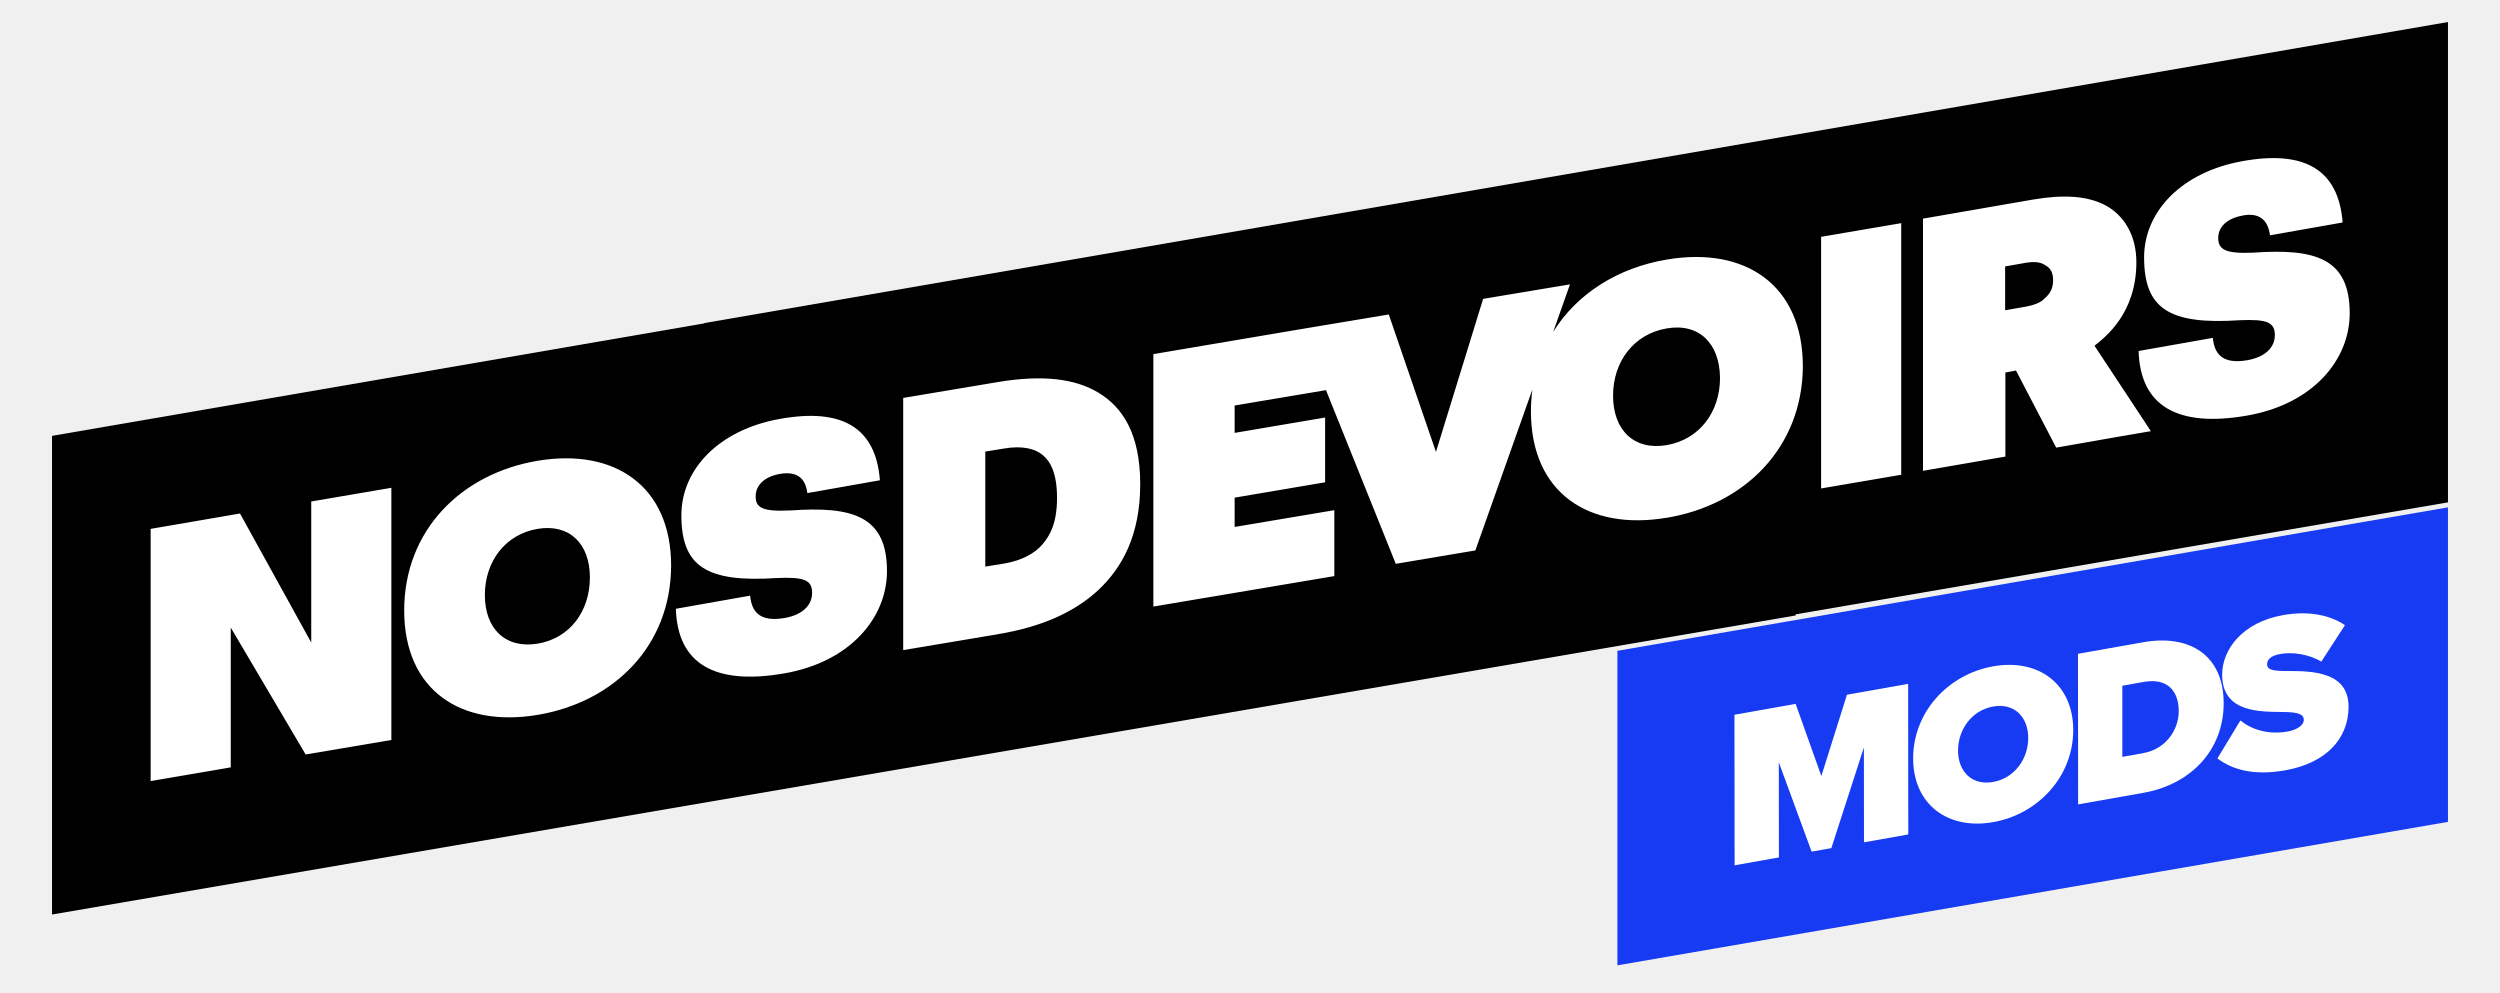
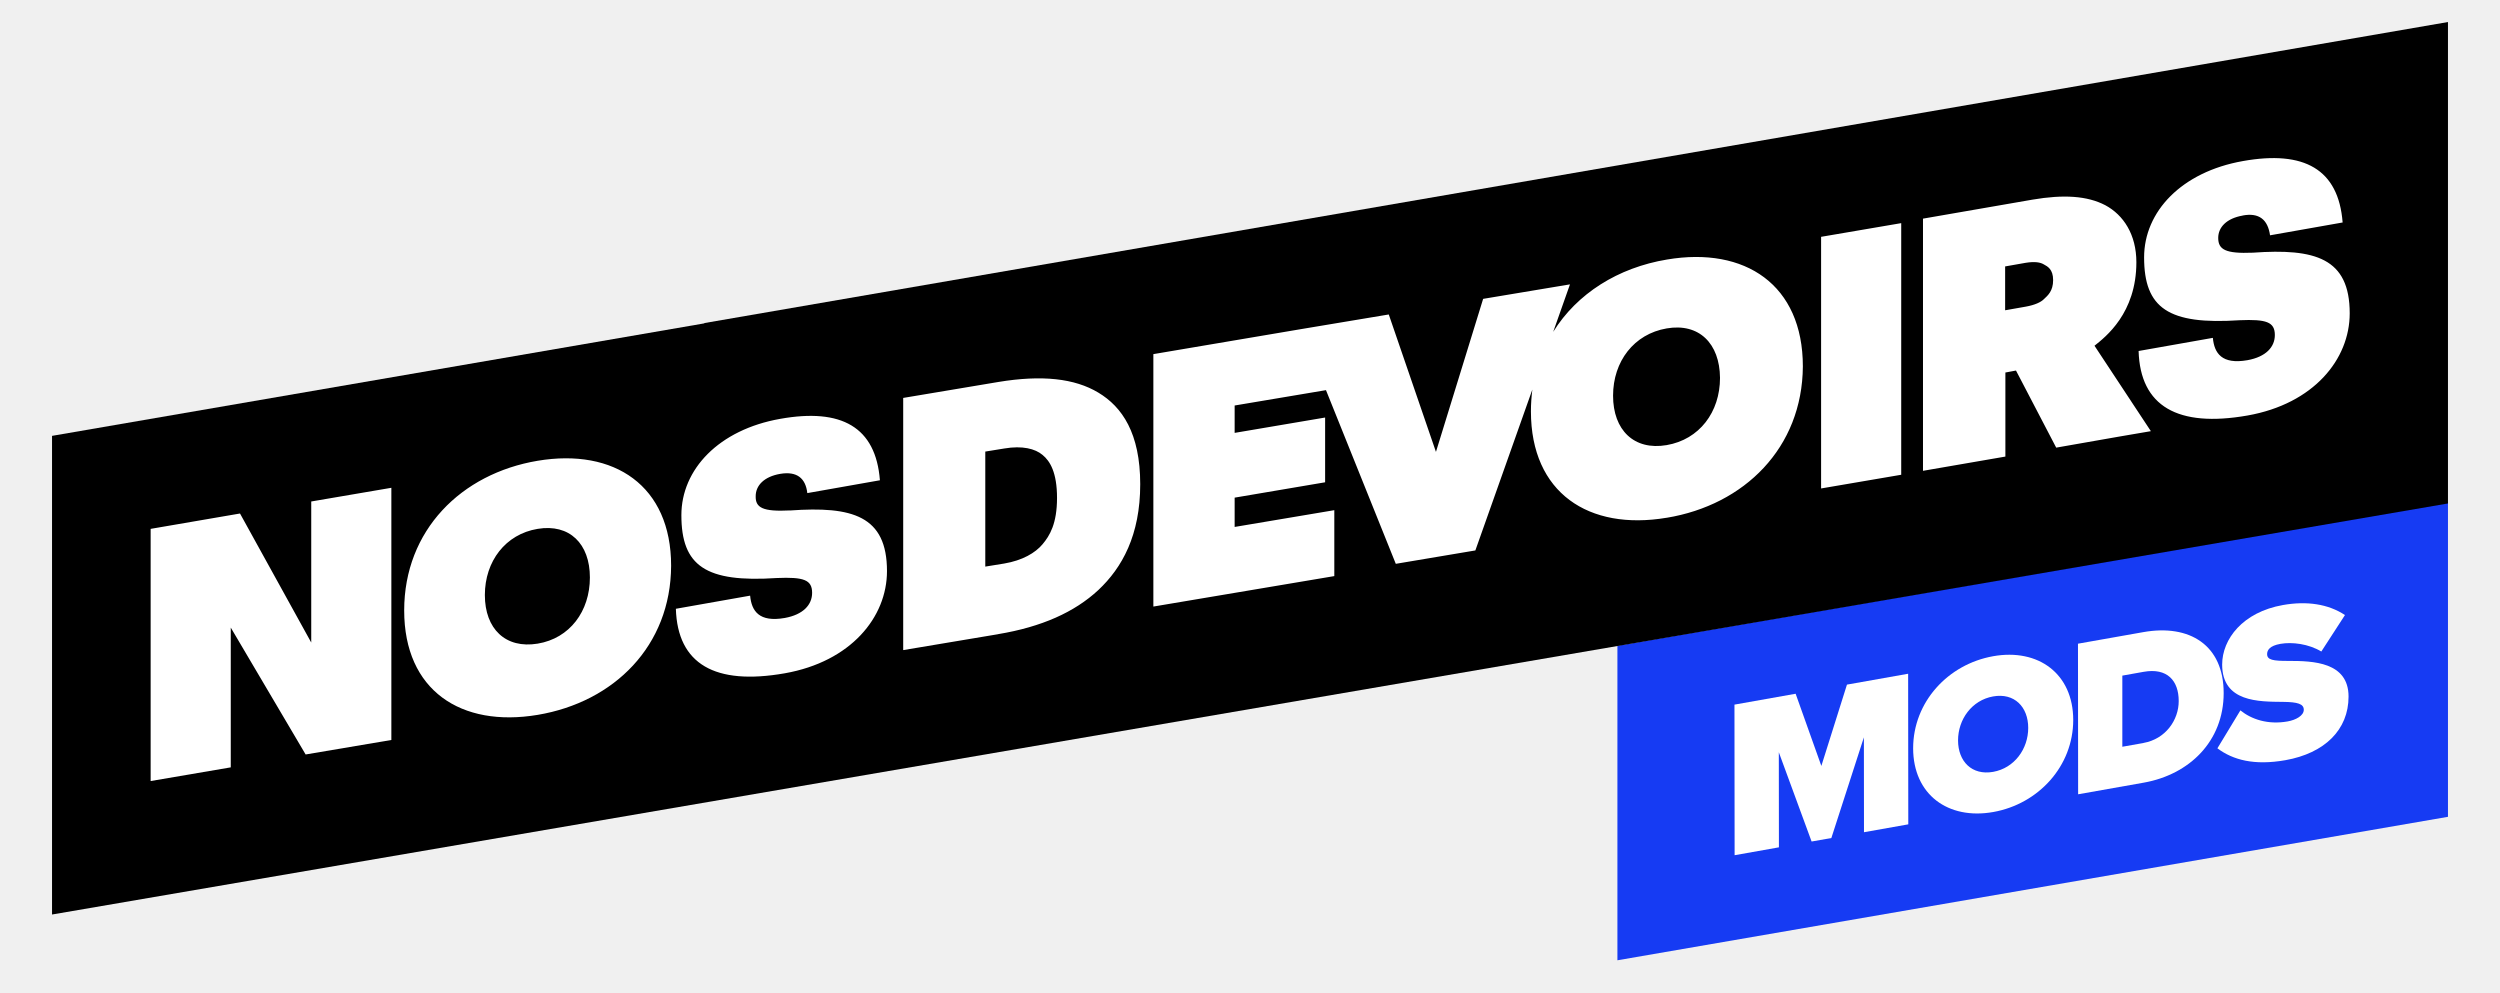
<svg xmlns="http://www.w3.org/2000/svg" id="Calque_1" viewBox="0 0 494.88 196.45">
  <defs>
    <style>.cls-1,.cls-2{fill:#fff;}.cls-2,.cls-3{fill-rule:evenodd;}.cls-4{fill:#163bf3;}</style>
  </defs>
-   <polygon class="cls-4" points="484.58 162.69 320.17 191.09 320.17 128.83 484.58 100.43 484.58 162.69" />
+   <polygon class="cls-4" points="484.58 161.69 320.17 190.09 320.17 127.83 484.58 99.43 484.58 161.69" />
  <g>
-     <path class="cls-1" d="M368.97,147.93l-6.45,19.96-3.91,.69-6.49-17.67,.02,18.82-8.77,1.56-.03-29.81,12.11-2.15,5.09,14.29,5.07-16.1,12.11-2.15,.03,29.81-8.77,1.56-.02-18.82Z" />
-     <path class="cls-1" d="M394.54,131.9c8.94-1.59,15.85,3.45,15.86,12.61,0,9.16-6.89,16.64-15.83,18.23-8.94,1.59-15.85-3.45-15.86-12.61,0-9.16,6.89-16.64,15.84-18.23Zm0,7.96c-4.21,.75-6.94,4.54-6.94,8.7,0,4.16,2.74,6.98,6.95,6.23,4.21-.75,6.94-4.54,6.94-8.7,0-4.16-2.74-6.98-6.95-6.23Z" />
-     <path class="cls-1" d="M411.34,129.42l12.94-2.29c9.12-1.62,15.9,2.54,15.9,12.06s-6.76,16.13-15.83,17.74l-12.98,2.3-.03-29.81Zm12.96,19.65c4.39-.78,6.99-4.55,6.98-8.3,0-4.02-2.26-6.62-6.95-5.78l-4.21,.75v14.08l4.18-.74Z" />
-     <path class="cls-1" d="M443.49,142.62c2.17,1.76,5.43,2.88,9.34,2.19,1.65-.29,3.21-1.15,3.21-2.31s-1.22-1.53-4.08-1.56c-4.78-.05-12.07,.08-12.08-7.38,0-5.05,4.07-10.38,12.02-11.79,4.73-.84,8.99-.21,12.29,1.98l-4.68,7.22c-2.52-1.52-5.78-1.92-8.08-1.52-2.17,.38-2.65,1.27-2.65,2.03,0,1.16,1.17,1.36,4.26,1.35,4.78,0,11.86,.18,11.86,7.06,0,6.57-4.72,11.21-12.5,12.59-6.17,1.09-10.38-.04-13.46-2.35l4.55-7.51Z" />
+     <path class="cls-1" d="M368.97,145.93l-6.45,19.96-3.91,.69-6.49-17.67,.02,18.82-8.77,1.56-.03-29.81,12.11-2.15,5.09,14.29,5.07-16.1,12.11-2.15,.03,29.81-8.77,1.56-.02-18.82Z" />
+     <path class="cls-1" d="M394.54,129.9c8.94-1.59,15.85,3.45,15.86,12.61,0,9.16-6.89,16.64-15.83,18.23-8.94,1.59-15.85-3.45-15.86-12.61,0-9.16,6.89-16.64,15.84-18.23Zm0,7.96c-4.21,.75-6.94,4.54-6.94,8.7,0,4.16,2.74,6.98,6.95,6.23,4.21-.75,6.94-4.54,6.94-8.7,0-4.16-2.74-6.98-6.95-6.23Z" />
+     <path class="cls-1" d="M411.34,127.42l12.94-2.29c9.12-1.62,15.9,2.54,15.9,12.06s-6.76,16.13-15.83,17.74l-12.98,2.3-.03-29.81Zm12.96,19.65c4.39-.78,6.99-4.55,6.98-8.3,0-4.02-2.26-6.62-6.95-5.78l-4.21,.75v14.08l4.18-.74Z" />
+     <path class="cls-1" d="M443.49,140.62c2.17,1.76,5.43,2.88,9.34,2.19,1.65-.29,3.21-1.15,3.21-2.31s-1.22-1.53-4.08-1.56c-4.78-.05-12.07,.08-12.08-7.38,0-5.05,4.07-10.38,12.02-11.79,4.73-.84,8.99-.21,12.29,1.98l-4.68,7.22c-2.52-1.52-5.78-1.92-8.08-1.52-2.17,.38-2.65,1.27-2.65,2.03,0,1.16,1.17,1.36,4.26,1.35,4.78,0,11.86,.18,11.86,7.06,0,6.57-4.72,11.21-12.5,12.59-6.17,1.09-10.38-.04-13.46-2.35l4.55-7.51Z" />
  </g>
  <g id="Nosedevoirs---Logo">
    <g id="Nosdevoirs" transform="translate(0, -1)">
-       <polygon id="Path" class="cls-3" points="484.58 5.36 139.43 64.95 139.43 65.01 10.3 87.28 10.3 182.03 355.45 122.83 355.45 122.61 484.58 100.44 484.58 5.36" />
+       <polygon id="Path" class="cls-3" points="484.58 5.36 139.43 64.95 139.43 65.01 10.3 87.28 10.3 182.03 355.45 122.83 355.45 122.83 484.58 100.66 484.58 5.36" />
      <path id="Shape" class="cls-2" d="M443.96,43.67c-3.21,.55-4.86,2.32-4.86,4.42,0,2.32,1.44,3.15,6.85,2.93,12.33-.88,19.18,1.05,19.18,12,0,9.12-7.13,17.91-20.23,20.23-13.82,2.43-21.23-1.82-21.56-12.77l14.7-2.6c.28,3.04,1.77,5.31,6.85,4.42,3.65-.66,5.42-2.6,5.42-4.98,0-2.6-1.71-3.15-6.97-2.93-14.1,.94-18.91-2.38-18.91-12.44,0-9.07,7.41-16.92,19.57-19.07,12.11-2.16,18.91,1.6,19.73,12.16l-14.37,2.54c-.44-3.1-2.16-4.53-5.42-3.92Zm-22.06,36.82l3.87,5.86-6.14,1.05-12.6,2.21-7.96-15.26-2.1,.39v16.64l-16.31,2.82V44.28l21.67-3.76c6.14-1.05,10.83-.77,14.43,1.11,3.59,1.93,6.14,5.8,6.14,11.28,0,10.12-6.14,14.81-8.29,16.53l7.3,11.06Zm-17.3-27.14c-.72-.44-1.82-.61-3.59-.33l-4.09,.72v8.68l4.09-.72c1.82-.33,2.99-.88,3.59-1.49,.77-.72,1.82-1.6,1.82-3.76s-1.11-2.71-1.82-3.1Zm-44.11-5.47l15.86-2.71v49.81l-15.86,2.71V47.87Zm-30.57,55.61c-15.42,2.6-26.87-4.92-26.87-21.06,0-1.49,.11-2.93,.28-4.31l-11.28,31.84-15.75,2.65-13.82-34.38-18.08,3.04v5.42l17.91-3.04v12.82l-17.91,3.04v5.8l19.73-3.32v13.05l-35.82,6.03v-49.97l29.41-4.98h0l17.19-2.87,9.34,27.2,9.34-30.29,17.19-2.87-3.32,9.4c4.7-7.57,12.82-12.71,22.55-14.32,15.42-2.6,26.87,4.98,26.87,21.17-.11,16.09-11.55,27.42-26.98,29.96Zm0-37.48c-6.47,1.11-10.61,6.52-10.61,13.32s4.15,10.89,10.61,9.78c6.47-1.11,10.56-6.52,10.56-13.32-.06-6.8-4.15-10.89-10.56-9.78Zm-132.34,60.53l-18.79,3.15v-49.92l18.79-3.15c8.68-1.44,15.15-.72,19.84,2.1,4.7,2.82,8.29,8.02,8.29,18.13s-3.59,16.53-8.29,20.95c-4.7,4.37-11.22,7.3-19.84,8.73Zm8.79-35.49c-1.44-1.22-3.98-1.88-7.57-1.27l-3.76,.61v22.77l3.76-.61c3.59-.61,6.14-2.1,7.57-3.81,1.44-1.71,2.87-4.09,2.87-9.18,0-5.03-1.38-7.3-2.87-8.51Zm-49.97,11c12.33-.88,19.18,1.05,19.18,12,0,9.12-7.13,17.91-20.23,20.23-13.82,2.43-21.23-1.82-21.56-12.77l14.7-2.6c.28,3.04,1.77,5.31,6.85,4.42,3.65-.66,5.42-2.6,5.42-4.98,0-2.6-1.71-3.15-6.97-2.93-14.1,.94-18.91-2.38-18.91-12.44,0-9.07,7.41-16.92,19.57-19.07,12.11-2.16,18.91,1.6,19.73,12.16l-14.37,2.54c-.33-2.93-2.05-4.37-5.36-3.81-3.21,.55-4.86,2.32-4.86,4.42-.06,2.27,1.38,3.1,6.8,2.82Zm-49.97,40.46c-15.15,2.54-26.42-4.81-26.42-20.67s11.28-27.09,26.42-29.63c15.15-2.54,26.42,4.92,26.42,20.78-.06,15.86-11.28,26.98-26.42,29.52Zm0-36.82c-6.36,1.05-10.45,6.41-10.45,13.1s4.09,10.67,10.45,9.62c6.36-1.05,10.34-6.41,10.34-13.1,0-6.69-4.04-10.67-10.34-9.62Zm-60.75,19.57v27.64l-15.86,2.71v-49.92l17.69-3.04,14.1,25.54v-27.92l15.86-2.71v49.92l-16.97,2.87-14.81-25.1Z" />
    </g>
  </g>
</svg>
